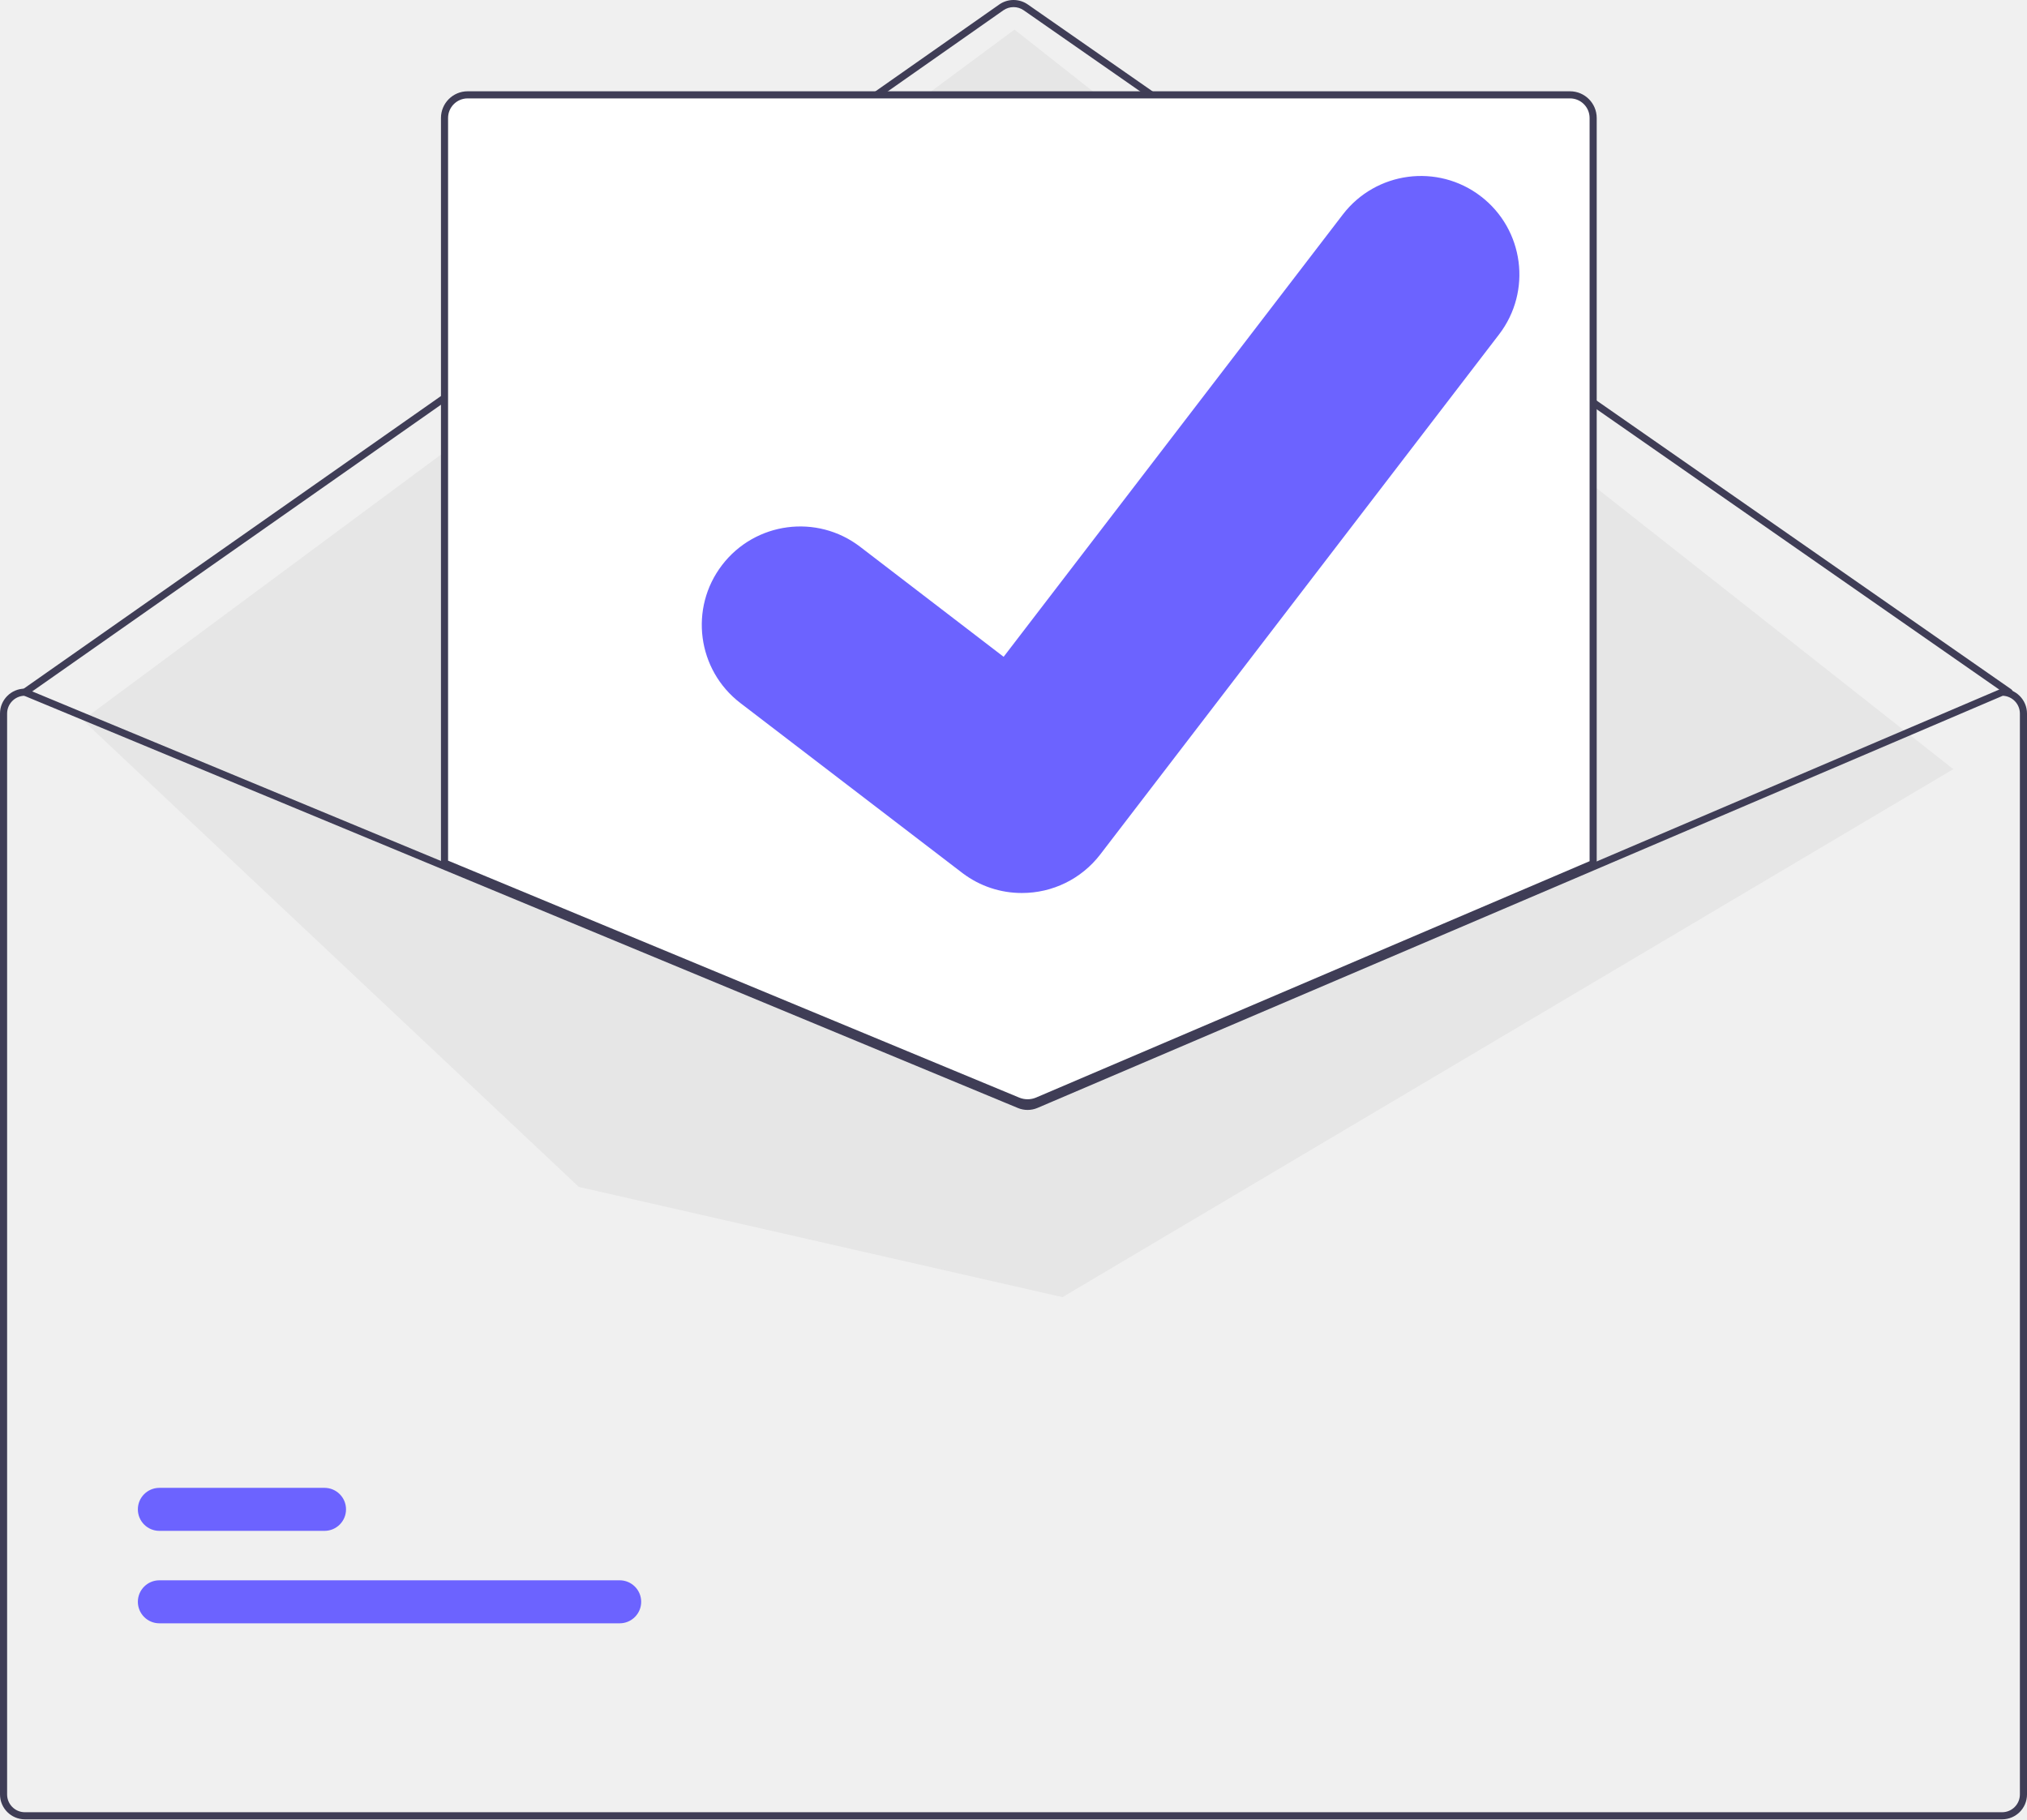
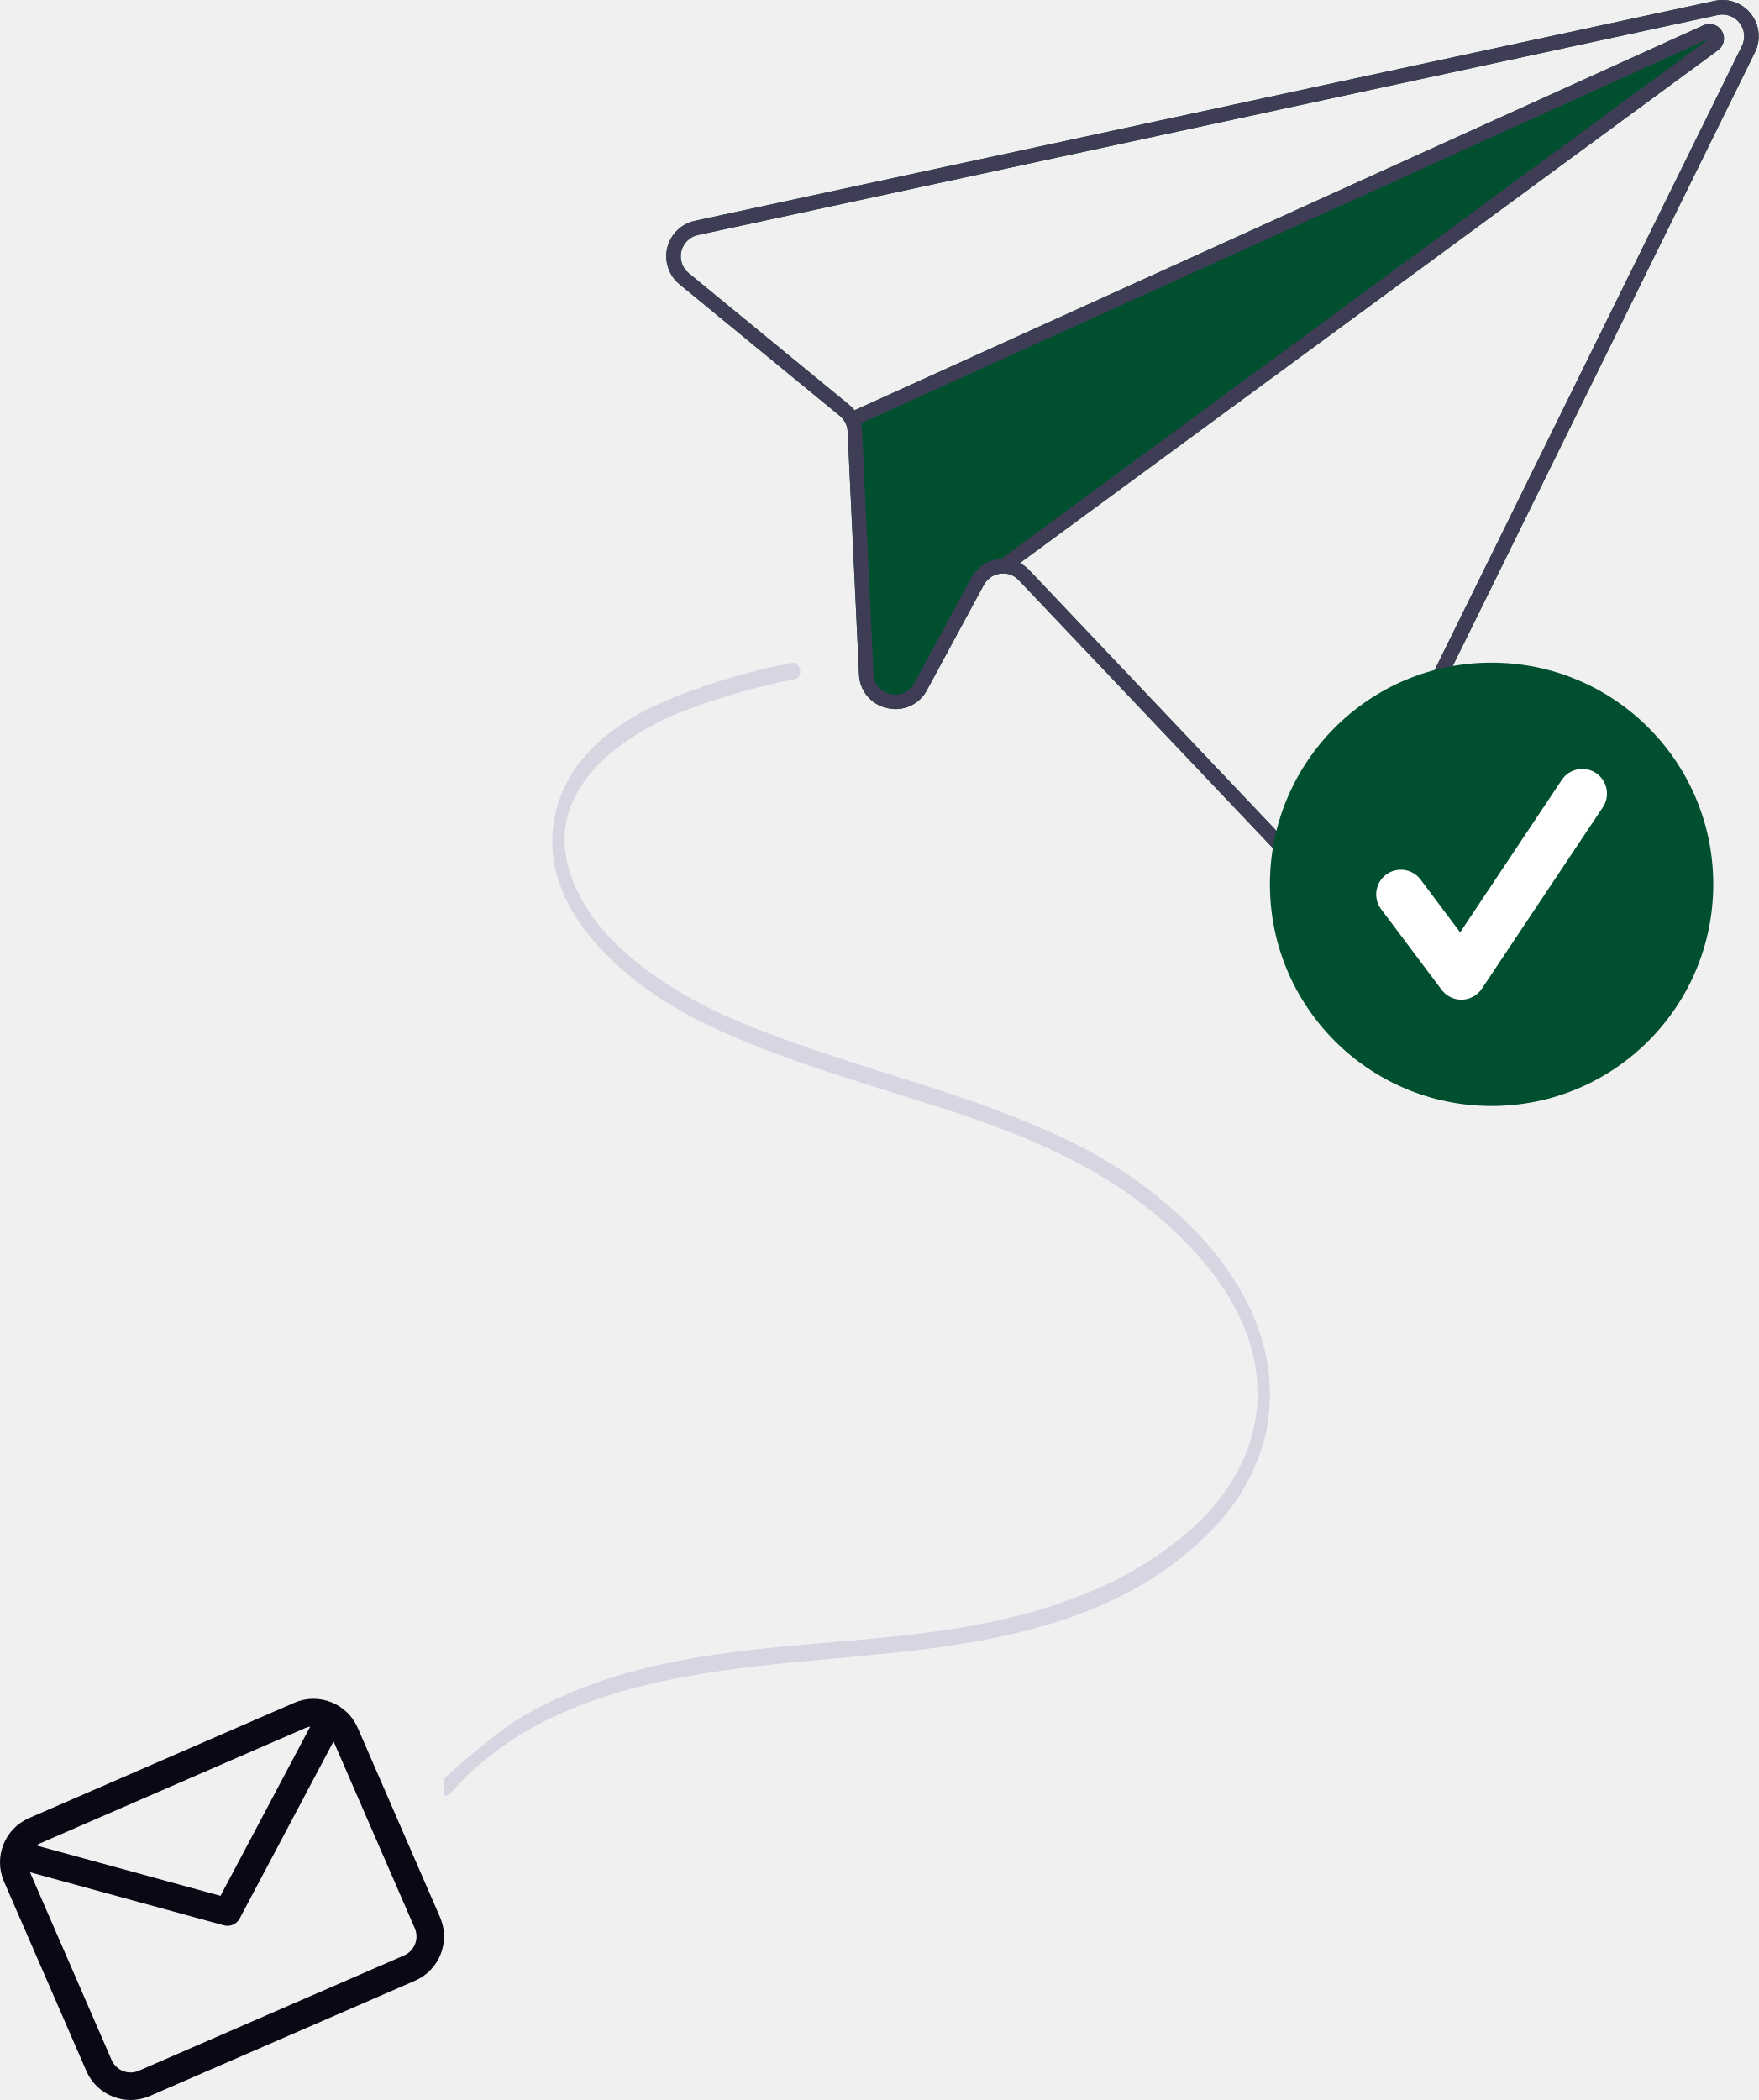
- <svg xmlns="http://www.w3.org/2000/svg" width="570" height="511.675" viewBox="0 0 570 511.675" role="img" artist="Katerina Limpitsouni" source="https://undraw.co/">
-   <path d="M879.999,389.837a.997.997,0,0,1-.571-.179L602.87,197.055a5.015,5.015,0,0,0-5.729.01L322.574,389.656a1,1,0,0,1-1.149-1.638l274.567-192.592a7.022,7.022,0,0,1,8.02-.013l276.559,192.603a1,1,0,0,1-.572,1.821Z" transform="translate(-315 -194.1626)" fill="#3f3d56" />
-   <polygon points="23.264 202.502 285.276 8.319 549.276 216.319 298.776 364.819 162.776 333.819 23.264 202.502" fill="#e6e6e6" />
-   <path d="M489.256,650.704H359.815a6.047,6.047,0,1,1,0-12.095H489.256a6.047,6.047,0,1,1,0,12.095Z" transform="translate(-315 -194.1626)" fill="#6c63ff" />
-   <path d="M406.256,624.704H359.815a6.047,6.047,0,1,1,0-12.095h46.44a6.047,6.047,0,1,1,0,12.095Z" transform="translate(-315 -194.1626)" fill="#6c63ff" />
-   <path d="M603.96,504.822a7.564,7.564,0,0,1-2.869-.562L439.5,437.211v-209.874a7.008,7.008,0,0,1,7-7h310a7.008,7.008,0,0,1,7,7v210.02l-.304.13L606.916,504.227A7.616,7.616,0,0,1,603.96,504.822Z" transform="translate(-315 -194.1626)" fill="#fff" />
-   <path d="M603.96,505.322a8.072,8.072,0,0,1-3.06-.599L439,437.545v-210.208a7.509,7.509,0,0,1,7.5-7.5h310a7.509,7.509,0,0,1,7.5,7.5V437.688l-156.888,66.999A8.11,8.11,0,0,1,603.96,505.322Zm-162.96-69.112,160.663,66.665a6.118,6.118,0,0,0,4.668-.028l155.669-66.479V227.337a5.507,5.507,0,0,0-5.5-5.5h-310a5.507,5.507,0,0,0-5.5,5.5Z" transform="translate(-315 -194.1626)" fill="#3f3d56" />
-   <path d="M878,387.837h-.2L763,436.857l-157.07,67.07a5.066,5.066,0,0,1-3.88.02L440,436.717l-117.62-48.8-.18-.08H322a7.008,7.008,0,0,0-7,7v304a7.008,7.008,0,0,0,7,7H878a7.008,7.008,0,0,0,7-7v-304A7.008,7.008,0,0,0,878,387.837Zm5,311a5.002,5.002,0,0,1-5,5H322a5.002,5.002,0,0,1-5-5v-304a5.011,5.011,0,0,1,4.81-5L440,438.877l161.28,66.92a7.121,7.121,0,0,0,5.44-.03L763,439.027l115.2-49.19a5.016,5.016,0,0,1,4.8,5Z" transform="translate(-315 -194.1626)" fill="#3f3d56" />
-   <path d="M602.345,445.31a27.499,27.499,0,0,1-16.546-5.496l-.296-.222-62.311-47.708a27.683,27.683,0,1,1,33.674-43.949l40.36,30.948,95.378-124.387a27.682,27.682,0,0,1,38.813-5.124l-.593.805.608-.793a27.714,27.714,0,0,1,5.124,38.813L624.369,434.506A27.694,27.694,0,0,1,602.345,445.31Z" transform="translate(-315 -194.1626)" fill="#6c63ff" />
+ <svg xmlns="http://www.w3.org/2000/svg" width="669.968" height="800" viewBox="0 0 669.968 800" role="img" artist="Katerina Limpitsouni" source="https://undraw.co/">
+   <g transform="translate(-812.59 -478.945)">
+     <g transform="translate(1066.401 478.945)">
+       <path d="M361.828,423.025l383.567-82.742,4.985-1.073a13.8,13.8,0,0,1,15.3,19.6L613.387,668.083a13.845,13.845,0,0,1-10.284,7.53,13.707,13.707,0,0,1-12.081-4.143L485.245,559.936a8.029,8.029,0,0,0-5.9-2.577,8.306,8.306,0,0,0-7.393,4.3l-21.666,40.075a13.48,13.48,0,0,1-15.094,6.917l-.108-.024a13.5,13.5,0,0,1-10.7-12.821l-4.34-92.508a8.432,8.432,0,0,0-.847-3.324,8.976,8.976,0,0,0-2.175-2.685L356,447.194a13.81,13.81,0,0,1,5.828-24.169Zm-2.343,19.91,61.024,50.094a13.61,13.61,0,0,1,2.148,2.17L746.088,348.517a4.8,4.8,0,0,1,.888-.312,5.525,5.525,0,0,1,4.605,9.835L485.649,553.386a13.231,13.231,0,0,1,3.6,2.746L595.028,667.666a8.278,8.278,0,0,0,13.42-2.032L760.739,356.365a8.3,8.3,0,0,0-9.182-11.752l-5.1,1.1L363.007,428.428a8.295,8.295,0,0,0-3.522,14.507Z" transform="translate(-350.952 -338.896)" fill="#00502f" />
+       <path d="M361.828,423.025l383.567-82.742,4.985-1.073a13.8,13.8,0,0,1,15.3,19.6L613.387,668.083a13.845,13.845,0,0,1-10.284,7.53,13.707,13.707,0,0,1-12.081-4.143L485.245,559.936a8.029,8.029,0,0,0-5.9-2.577,8.306,8.306,0,0,0-7.393,4.3l-21.666,40.075a13.48,13.48,0,0,1-15.094,6.917l-.108-.024a13.5,13.5,0,0,1-10.7-12.821l-4.34-92.508a8.432,8.432,0,0,0-.847-3.324,8.976,8.976,0,0,0-2.175-2.685L356,447.194a13.81,13.81,0,0,1,5.828-24.169Zm-2.343,19.91,61.024,50.094a13.61,13.61,0,0,1,2.148,2.17,12.818,12.818,0,0,1,1.469,2.3,13.236,13.236,0,0,1,1,2.623l-.006.027a13.058,13.058,0,0,1,.434,2.893l4.339,92.508a8.013,8.013,0,0,0,6.408,7.691l.054.012a8.031,8.031,0,0,0,9.079-4.123l21.672-40.1a13.765,13.765,0,0,1,11.31-7.189l.026.006c.315-.015.629-.03.937-.019a13.425,13.425,0,0,1,6.268,1.557,13.231,13.231,0,0,1,3.6,2.746L595.028,667.666a8.278,8.278,0,0,0,13.42-2.032L760.739,356.365a8.3,8.3,0,0,0-9.182-11.752l-5.1,1.1L363.007,428.428a8.295,8.295,0,0,0-3.522,14.507Z" transform="translate(-350.952 -338.896)" fill="#3f3d56" />
+       <path d="M355.747,489.924l2.279,5.025,1.408-.621.006-.027,323.174-146.54L412.758,546.024l-.026-.006-.715.548,3.254,4.45,4.692-3.454L685.895,352.217a5.525,5.525,0,0,0-4.6-9.835,4.813,4.813,0,0,0-.888.312L356.971,489.375Z" transform="translate(-285.265 -333.072)" fill="#3f3d56" />
+     </g>
+     <path d="M568.463,619.432c23.7-26.969,57.228-37.9,87.53-43.632,37.646-7.116,75.838-7.079,113.51-13.951,30.417-5.548,62.918-16.259,87.655-41.359a78.4,78.4,0,0,0,21.369-37.334,73.376,73.376,0,0,0-4.394-44.3c-6.7-16.006-17.39-28.756-28.63-39.2a171.783,171.783,0,0,0-43.423-29.01c-33.411-15.921-68.544-24.211-102.767-36.429-16.784-5.992-33.738-12.563-49.323-22.855-13.2-8.72-27.587-20.473-34.933-37.951-15.156-36.062,21-57.554,41.49-65.695a266.758,266.758,0,0,1,42.88-12.276c3.09-.663,1.779-6.83-1.3-6.17a256.553,256.553,0,0,0-45.03,13.148c-12.355,5.133-25.1,11.879-34.808,23.488a48.893,48.893,0,0,0-11.047,38.228c2.571,17.3,13.744,30.635,24.239,40.292,13.877,12.77,29.7,21.11,45.742,27.908,16.9,7.16,34.15,12.74,51.4,18.213,34.466,10.937,70.479,20.683,101.592,43.955,21.765,16.28,51.332,46.8,44.092,84.639-3.214,16.8-12.973,29.926-23.505,39.584a136.856,136.856,0,0,1-42.095,25.6c-68.948,27.748-144.83,7.9-212,45.592-11.9,6.676-30.925,24.135-30.925,24.135S563.878,624.65,568.463,619.432Z" transform="translate(416.223 542.154)" fill="#d6d6e3" />
+     <path d="M783.507,128.289,682.452,172.22a18.386,18.386,0,0,0-9.521,24.164l31.379,72.182a18.386,18.386,0,0,0,24.164,9.521l101.055-43.931a18.386,18.386,0,0,0,9.521-24.164L807.671,137.81A18.386,18.386,0,0,0,783.507,128.289Zm4.184,9.624a7.832,7.832,0,0,1,1.889-.544l-34.165,64.46-70.172-19.2a7.882,7.882,0,0,1,1.394-.782Zm37.655,86.618L724.291,268.462a7.879,7.879,0,0,1-10.356-4.08l-31.1-71.533,73.86,20.213a5.247,5.247,0,0,0,6.021-2.6l35.76-67.469,30.947,71.187a7.88,7.88,0,0,1-4.08,10.356Z" transform="translate(141.179 999.338)" fill="#090814" />
+     <circle cx="84.447" cy="84.447" r="84.447" transform="translate(1296.352 731.378)" fill="#00502f" />
+     <path d="M646.2,260.9a9.391,9.391,0,0,1-7.514-3.758l-23.038-30.718a9.393,9.393,0,1,1,15.03-11.272l15.073,20.1,38.712-58.067A9.394,9.394,0,1,1,700.1,187.606l-46.077,69.115a9.4,9.4,0,0,1-7.555,4.18Z" transform="translate(723.074 598.87)" fill="#fff" />
+   </g>
</svg>
